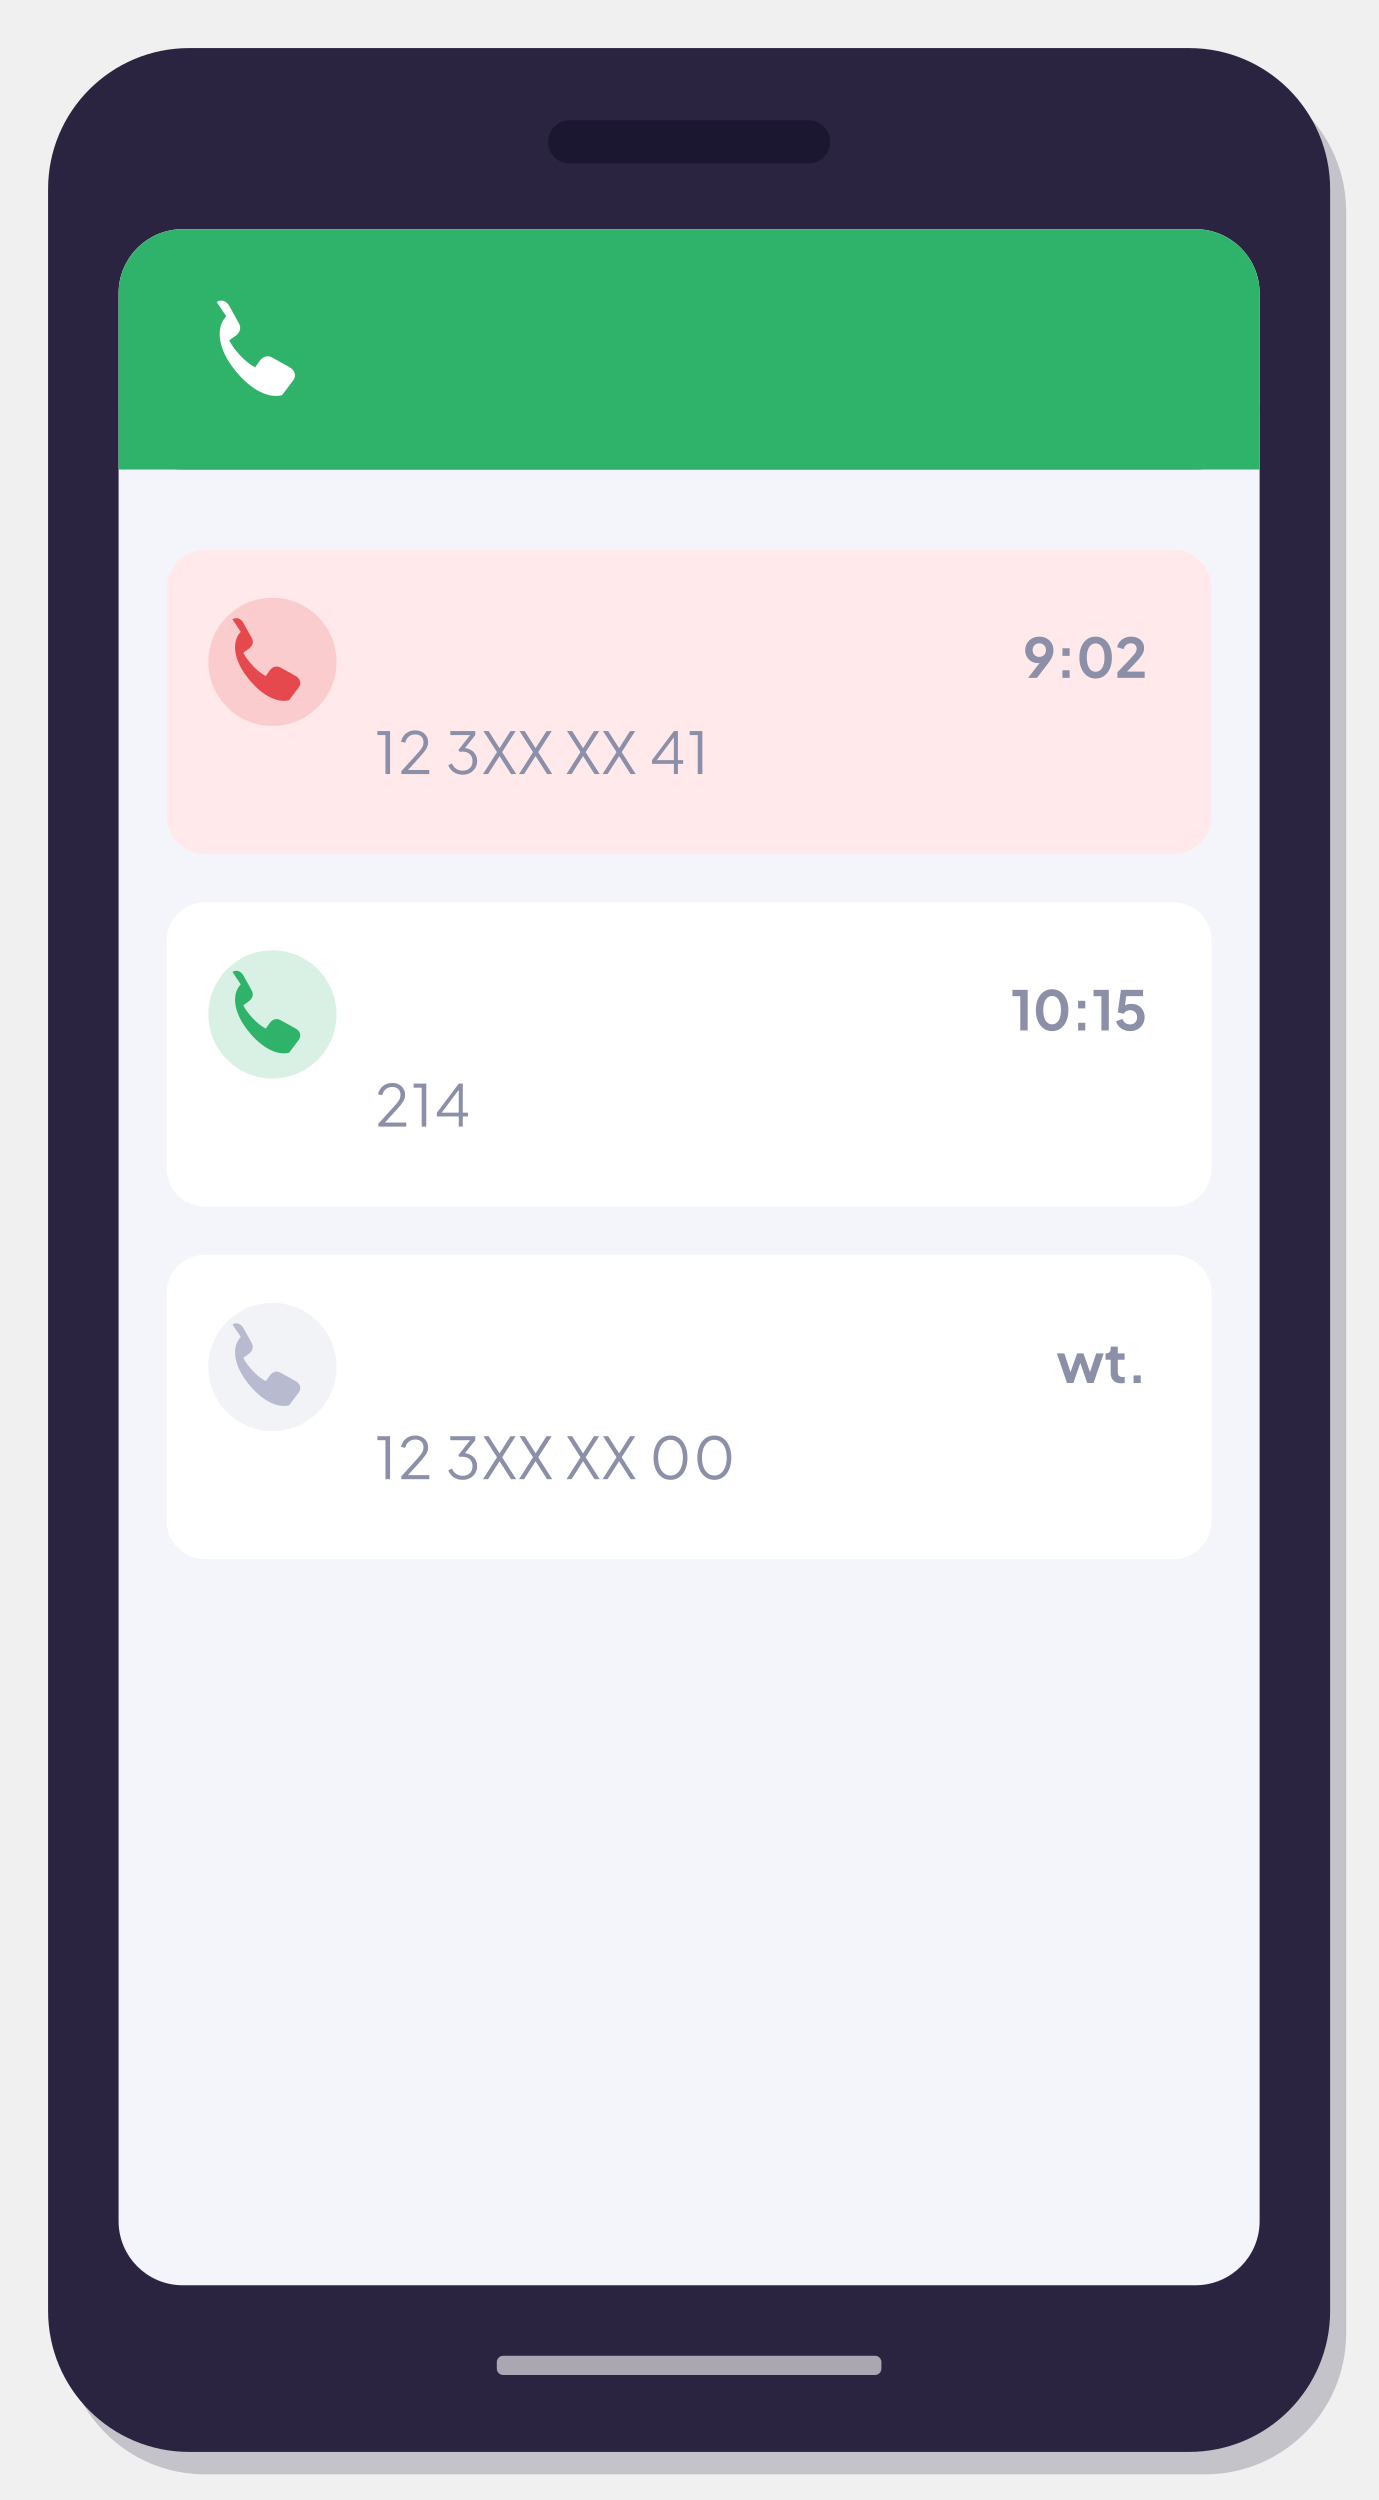
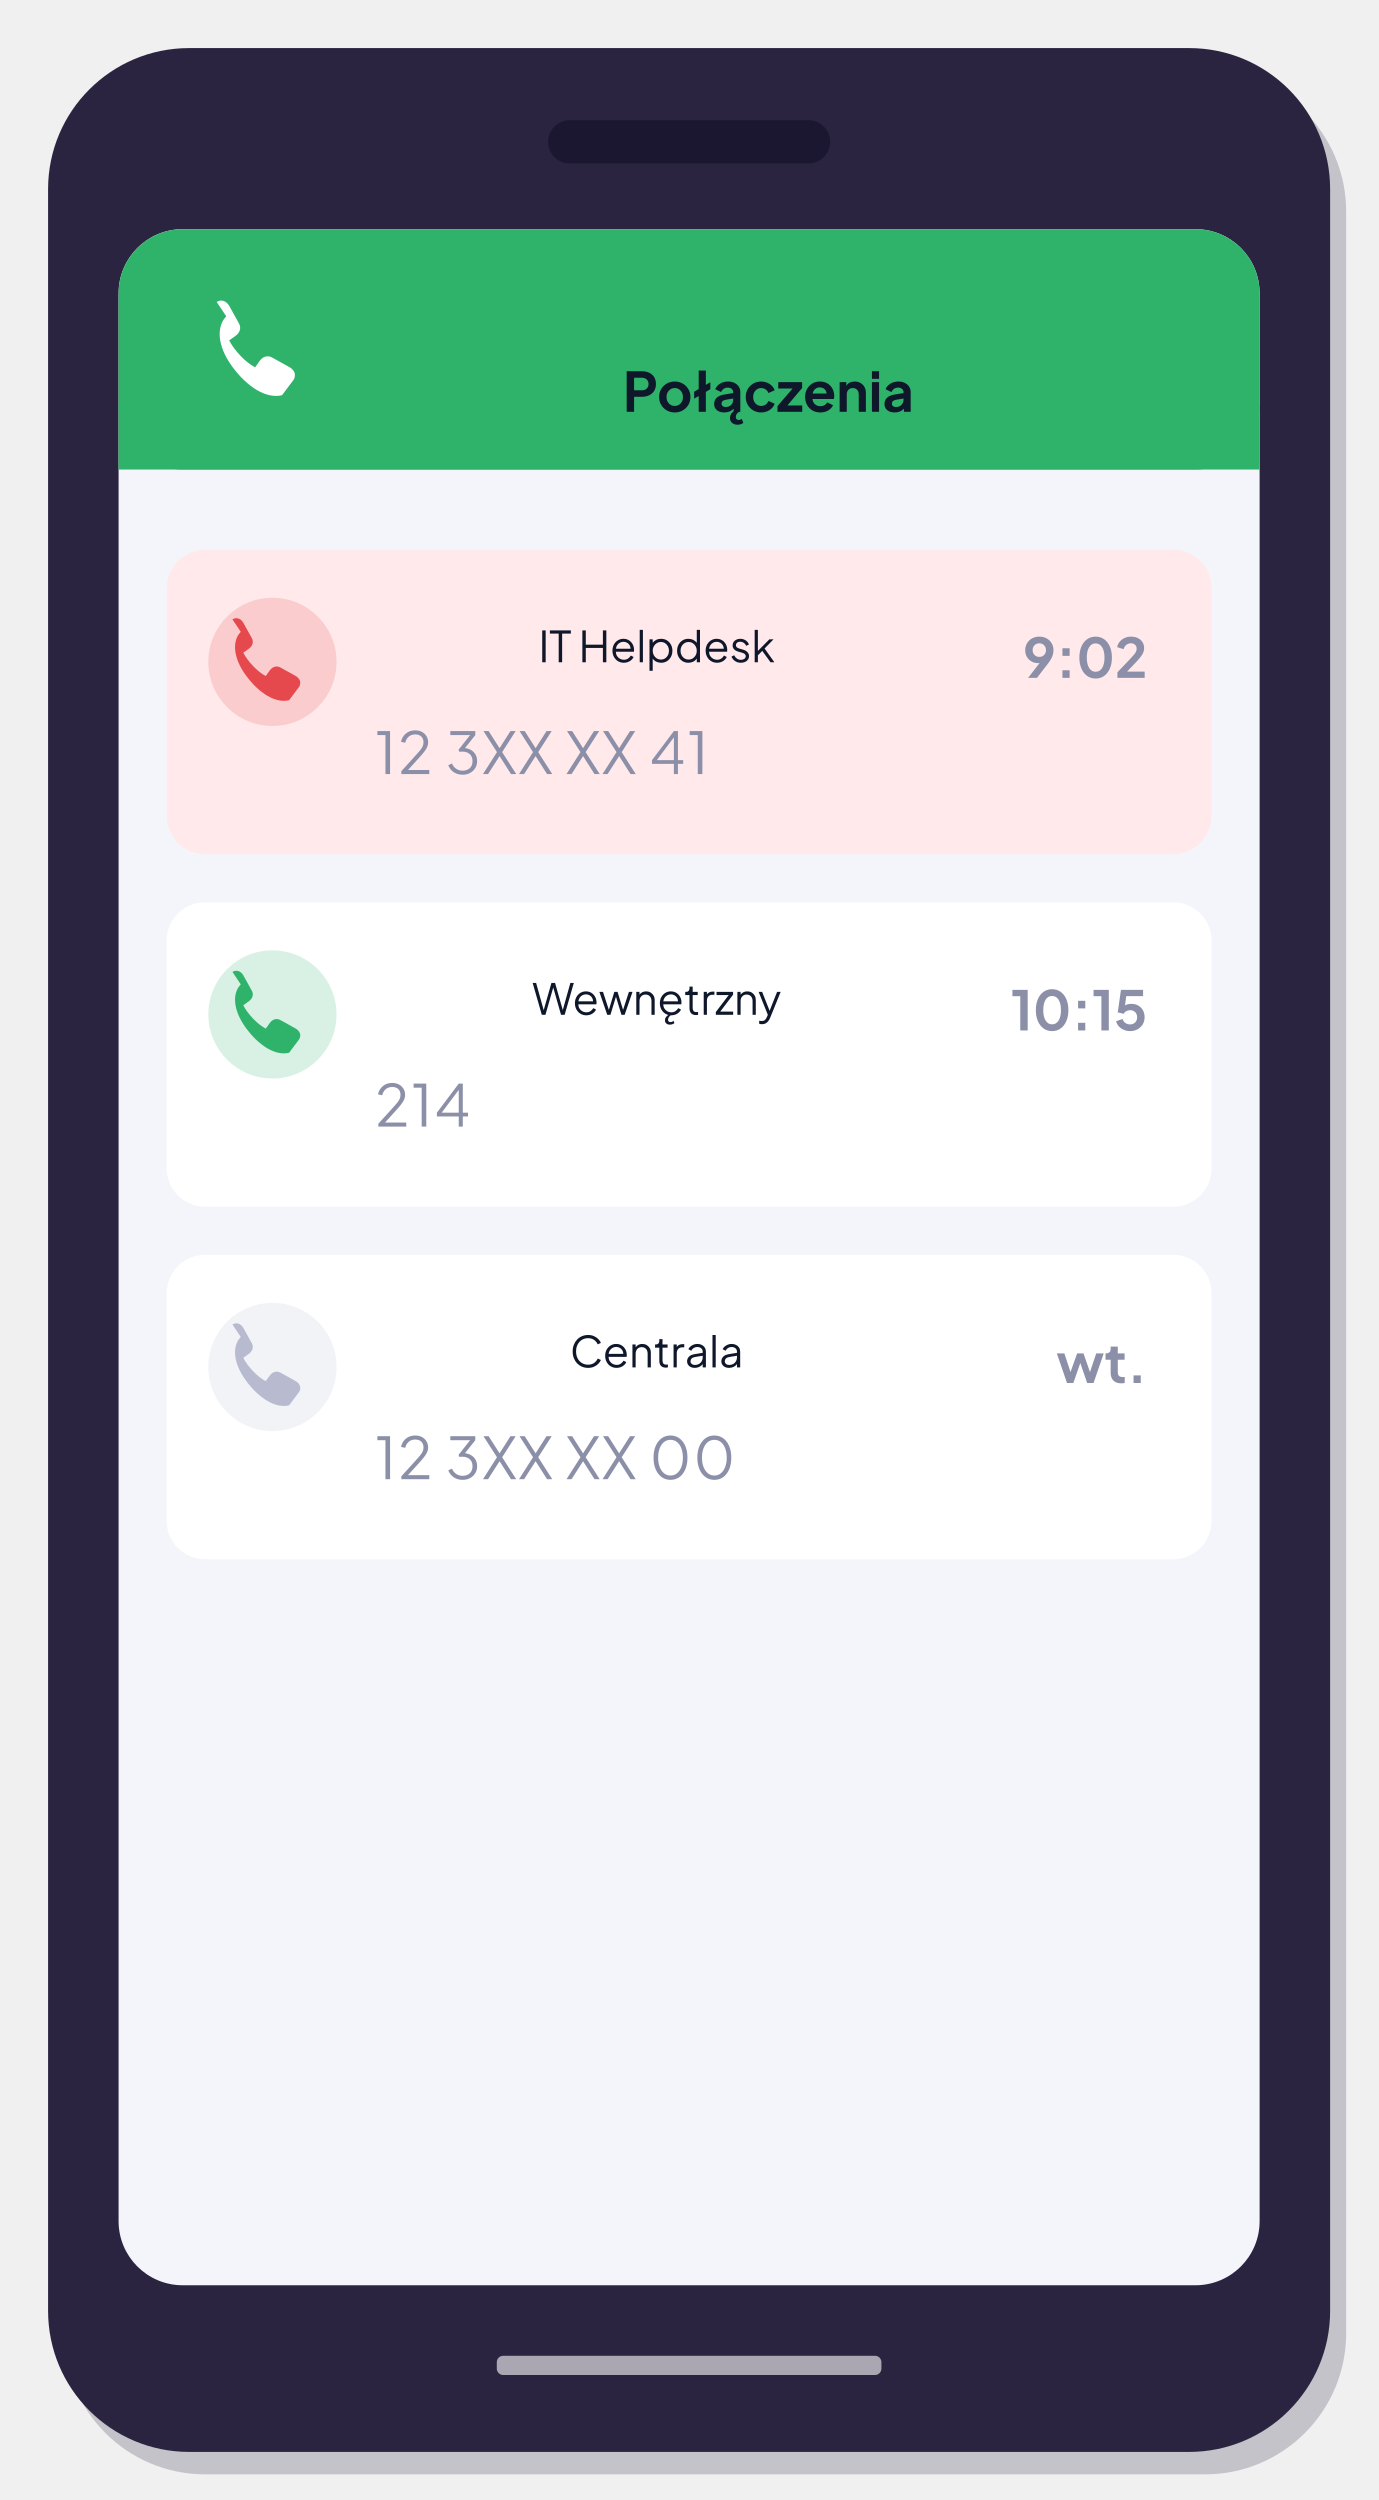
<svg xmlns="http://www.w3.org/2000/svg" id="static" viewBox="0 0 860 1560" width="860" height="1560">
  <style>
.a-blink{animation:a-blink 1.2s ease-in-out infinite}
.a-blink-slow{animation:a-blink 3s ease-in-out infinite}
.a-glow{animation:a-glow 5s ease-in-out infinite}
.a-pulse{animation:a-pulse 2.2s ease-in-out infinite}
.a-steam{animation:a-steam 2.8s ease-in-out infinite;transform-box:fill-box;transform-origin:center bottom}
.a-sway{animation:a-sway 6s ease-in-out infinite;transform-box:fill-box;transform-origin:center bottom}
.a-flutter{animation:a-flutter 4.5s ease-in-out infinite;transform-box:fill-box;transform-origin:center top}
.a-bounce{animation:a-bounce 2.6s ease-in-out infinite;transform-box:fill-box;transform-origin:center}
.a-ring{animation:a-ring 1.2s ease-in-out infinite;transform-box:fill-box;transform-origin:center}
.a-wave{animation:a-wave 1.2s ease-out infinite}
.a-grow{animation:a-grow .9s ease-in-out infinite;transform-box:fill-box;transform-origin:center}
.a-shimmer{animation:a-shimmer 3.5s ease-in-out infinite}
.d1{animation-delay:.35s}.d2{animation-delay:.7s}
@keyframes a-blink{0%,100%{opacity:1}50%{opacity:.2}}
@keyframes a-glow{0%,100%{opacity:1}50%{opacity:.65}}
@keyframes a-pulse{0%,100%{opacity:1}50%{opacity:.45}}
@keyframes a-steam{0%{opacity:0;transform:translateY(6px)}40%{opacity:.9}100%{opacity:0;transform:translateY(-10px)}}
@keyframes a-sway{0%,100%{transform:rotate(0)}50%{transform:rotate(1.6deg)}}
@keyframes a-flutter{0%,100%{transform:rotate(0)}50%{transform:rotate(-1.4deg)}}
@keyframes a-bounce{0%,70%,100%{transform:scale(1)}80%{transform:scale(1.18)}90%{transform:scale(.95)}}
@keyframes a-ring{0%,100%{transform:rotate(0)}10%{transform:rotate(-2.5deg)}20%{transform:rotate(2.5deg)}30%{transform:rotate(-2.5deg)}40%{transform:rotate(0)}}
@keyframes a-wave{0%{opacity:0}30%{opacity:1}100%{opacity:0}}
@keyframes a-grow{0%,100%{transform:scale(1)}50%{transform:scale(1.12)}}
@keyframes a-shimmer{0%,100%{opacity:.55}50%{opacity:1}}
@media (prefers-reduced-motion: reduce){*{animation:none!important}}
#static:target *{animation:none!important}
</style>
  <g id="item-ekran" transform="translate(30 30) scale(1)">
    <rect x="10" y="14" width="800" height="1500" rx="88" fill="#2B2440" opacity="0.22" />
    <rect width="800" height="1500" rx="88" fill="#2B2440" />
    <rect x="44" y="113" width="712" height="1283" rx="40" fill="#F4F5FB" />
    <rect x="312" y="45" width="176" height="27" rx="13.5" fill="#1B1730" />
    <rect x="280" y="1440" width="240" height="12" rx="4" fill="#FFFFFF" opacity="0.6" />
    <rect x="44" y="113" width="712" height="150" rx="40" fill="#2FB36B" />
    <rect x="44" y="223" width="712" height="40" fill="#2FB36B" />
    <g transform="translate(134 189)">
      <g transform="rotate(0) scale(0.6)">
        <path d="M-44 -30 c-10 10 -10 30 6 52 c16 22 36 34 52 30 l12 -16 c3 -5 1 -10 -4 -13 l-18 -10 c-5 -3 -10 -1 -13 3 l-5 7 c-10 -5 -22 -18 -27 -28 l7 -5 c4 -3 6 -8 3 -13 l-10 -18 c-3 -5 -8 -7 -13 -4 z" fill="#FFFFFF" transform="translate(6 -6)" />
      </g>
    </g>
    <rect x="74" y="313" width="652" height="190" rx="24" fill="#FFE9EA" />
    <g transform="translate(140 383)">
      <circle r="40" fill="#E5484D" opacity="0.18" />
      <g transform="rotate(0) scale(0.52)">
        <path d="M-44 -30 c-10 10 -10 30 6 52 c16 22 36 34 52 30 l12 -16 c3 -5 1 -10 -4 -13 l-18 -10 c-5 -3 -10 -1 -13 3 l-5 7 c-10 -5 -22 -18 -27 -28 l7 -5 c4 -3 6 -8 3 -13 l-10 -18 c-3 -5 -8 -7 -13 -4 z" fill="#E5484D" transform="translate(6 -6)" />
      </g>
    </g>
    <path d="M213.40 453L210.52 453L210.52 428.70L205.48 428.70L205.48 426.18L213.40 426.18L213.40 453ZM237.87 453L220.44 453L220.44 451.20L227.93 442.96Q230.13 440.54 231.51 438.96Q232.90 437.38 233.58 436.08Q234.27 434.78 234.27 433.27L234.27 433.27Q234.27 430.86 232.86 429.56Q231.46 428.27 229.12 428.27L229.12 428.27Q226.71 428.27 225.07 429.64Q223.43 431.00 222.86 433.45L222.86 433.45L220.23 432.88Q220.95 429.60 223.32 427.67Q225.70 425.75 229.08 425.75L229.08 425.75Q231.50 425.75 233.30 426.72Q235.10 427.69 236.12 429.38Q237.15 431.08 237.15 433.27L237.15 433.27Q237.15 434.78 236.52 436.19Q235.89 437.59 234.63 439.21Q233.37 440.83 231.39 442.99L231.39 442.99L224.58 450.48L237.87 450.48L237.87 453ZM258.66 453.43L258.66 453.43Q255.53 453.43 253.15 451.85Q250.78 450.26 249.73 447.49L249.73 447.49L252.04 446.41Q252.86 448.50 254.63 449.71Q256.39 450.91 258.66 450.91L258.66 450.91Q261.36 450.91 263.11 449.35Q264.85 447.78 264.85 444.94L264.85 444.94Q264.85 442.06 263.07 440.53Q261.29 439.00 258.62 439.00L258.62 439.00Q258.16 439.00 257.60 439.03Q257.04 439.07 256.68 439.14L256.68 439.14L256.10 437.88L263.34 428.70L250.99 428.70L250.99 426.18L266.58 426.18L266.58 428.70L260.14 436.80Q262.37 437.05 264.08 438.11Q265.79 439.18 266.76 440.92Q267.73 442.67 267.73 444.94L267.73 444.94Q267.73 447.31 266.58 449.24Q265.43 451.16 263.38 452.30Q261.32 453.43 258.66 453.43ZM274.56 453L271.40 453L280.11 439.32L271.68 426.18L274.92 426.18L281.73 436.87L288.53 426.18L291.77 426.18L283.35 439.32L292.10 453L288.86 453L281.73 441.80L274.56 453ZM297.06 453L293.89 453L302.60 439.32L294.18 426.18L297.42 426.18L304.22 436.87L311.02 426.18L314.26 426.18L305.84 439.32L314.59 453L311.35 453L304.22 441.80L297.06 453ZM326.67 453L323.50 453L332.21 439.32L323.79 426.18L327.03 426.18L333.83 436.87L340.64 426.18L343.88 426.18L335.45 439.32L344.20 453L340.96 453L333.83 441.80L326.67 453ZM349.16 453L345.99 453L354.70 439.32L346.28 426.18L349.52 426.18L356.32 436.87L363.13 426.18L366.37 426.18L357.94 439.32L366.69 453L363.45 453L356.32 441.80L349.16 453ZM393.03 453L390.51 453L390.51 446.66L376.86 446.66L376.86 444.32L390.51 426.18L393.03 426.18L393.03 444.32L396.30 444.32L396.30 446.66L393.03 446.66L393.03 453ZM379.85 444.32L390.51 444.32L390.51 430.10L379.85 444.32ZM408.28 453L405.40 453L405.40 428.70L400.36 428.70L400.36 426.18L408.28 426.18L408.28 453Z" fill="#8C8FA8" />
    <path d="M617.05 393L611.51 393L618.75 383.68Q618.27 383.79 617.73 383.79L617.73 383.79Q615.42 383.79 613.61 382.73Q611.81 381.68 610.77 379.86Q609.74 378.04 609.74 375.73L609.74 375.73Q609.74 373.28 610.88 371.38Q612.02 369.47 614.00 368.37Q615.99 367.26 618.54 367.26L618.54 367.26Q621.09 367.26 623.08 368.35Q625.07 369.44 626.21 371.34Q627.35 373.25 627.35 375.66L627.35 375.66Q627.35 376.88 627.08 378.11Q626.81 379.33 626.11 380.73Q625.41 382.12 624.12 383.82L624.12 383.82L617.05 393ZM618.54 379.91L618.54 379.91Q620.31 379.91 621.50 378.74Q622.69 377.56 622.69 375.69L622.69 375.69Q622.69 373.79 621.48 372.60Q620.28 371.41 618.54 371.41L618.54 371.41Q616.78 371.41 615.57 372.60Q614.36 373.79 614.36 375.69L614.36 375.69Q614.36 377.56 615.57 378.74Q616.78 379.91 618.54 379.91ZM637.45 379.26L632.96 379.26L632.96 374.50L637.45 374.50L637.45 379.26ZM637.45 393L632.96 393L632.96 388.24L637.45 388.24L637.45 393ZM653.67 393.41L653.67 393.41Q650.67 393.41 648.38 391.78Q646.08 390.14 644.81 387.19Q643.53 384.23 643.53 380.32L643.53 380.32Q643.53 376.41 644.79 373.47Q646.05 370.53 648.35 368.89Q650.64 367.26 653.63 367.26L653.63 367.26Q656.69 367.26 658.99 368.89Q661.28 370.53 662.56 373.47Q663.83 376.41 663.83 380.32L663.83 380.32Q663.83 384.23 662.56 387.17Q661.28 390.11 659.00 391.76Q656.73 393.41 653.67 393.41ZM653.67 389.19L653.67 389.19Q656.28 389.19 657.75 386.81Q659.21 384.43 659.21 380.32L659.21 380.32Q659.21 376.20 657.73 373.84Q656.25 371.48 653.63 371.48L653.63 371.48Q651.08 371.48 649.62 373.84Q648.16 376.20 648.16 380.32L648.16 380.32Q648.16 384.43 649.62 386.81Q651.08 389.19 653.67 389.19ZM684.27 393L667.27 393L667.27 389.50L674.13 382.32Q676.14 380.22 677.26 378.92Q678.38 377.63 678.83 376.71Q679.27 375.80 679.27 374.84L679.27 374.84Q679.27 373.25 678.26 372.33Q677.26 371.41 675.70 371.41L675.70 371.41Q674.07 371.41 672.86 372.35Q671.65 373.28 671.14 375.08L671.14 375.08L667.10 373.82Q667.50 371.82 668.76 370.36Q670.02 368.89 671.82 368.08Q673.62 367.26 675.70 367.26L675.70 367.26Q678.15 367.26 680.00 368.16Q681.85 369.06 682.89 370.66Q683.93 372.26 683.93 374.37L683.93 374.37Q683.93 376.44 682.79 378.38Q681.65 380.32 679.23 382.83L679.23 382.83L673.28 389.09L684.27 389.09L684.27 393Z" fill="#8C8FA8" />
    <rect x="74" y="533" width="652" height="190" rx="24" fill="#FFFFFF" />
    <g transform="translate(140 603)">
      <circle r="40" fill="#2FB36B" opacity="0.18" />
      <g transform="rotate(0) scale(0.52)">
        <path d="M-44 -30 c-10 10 -10 30 6 52 c16 22 36 34 52 30 l12 -16 c3 -5 1 -10 -4 -13 l-18 -10 c-5 -3 -10 -1 -13 3 l-5 7 c-10 -5 -22 -18 -27 -28 l7 -5 c4 -3 6 -8 3 -13 l-10 -18 c-3 -5 -8 -7 -13 -4 z" fill="#2FB36B" transform="translate(6 -6)" />
      </g>
    </g>
    <path d="M223.51 673L206.09 673L206.09 671.20L213.58 662.96Q215.77 660.54 217.16 658.96Q218.54 657.38 219.23 656.08Q219.91 654.78 219.91 653.27L219.91 653.27Q219.91 650.86 218.51 649.56Q217.10 648.27 214.76 648.27L214.76 648.27Q212.35 648.27 210.71 649.64Q209.08 651.00 208.50 653.45L208.50 653.45L205.87 652.88Q206.59 649.60 208.97 647.67Q211.34 645.75 214.73 645.75L214.73 645.75Q217.14 645.75 218.94 646.72Q220.74 647.69 221.77 649.38Q222.79 651.08 222.79 653.27L222.79 653.27Q222.79 654.78 222.16 656.19Q221.53 657.59 220.27 659.21Q219.01 660.83 217.03 662.99L217.03 662.99L210.23 670.48L223.51 670.48L223.51 673ZM236.00 673L233.12 673L233.12 648.70L228.08 648.70L228.08 646.18L236.00 646.18L236.00 673ZM258.78 673L256.26 673L256.26 666.66L242.61 666.66L242.61 664.32L256.26 646.18L258.78 646.18L258.78 664.32L262.05 664.32L262.05 666.66L258.78 666.66L258.78 673ZM245.60 664.32L256.26 664.32L256.26 650.10L245.60 664.32Z" fill="#8C8FA8" />
    <path d="M611.27 613L606.64 613L606.64 591.61L601.75 591.61L601.75 587.67L611.27 587.67L611.27 613ZM626.50 613.41L626.50 613.41Q623.51 613.41 621.21 611.78Q618.92 610.14 617.64 607.19Q616.37 604.23 616.37 600.32L616.37 600.32Q616.37 596.41 617.63 593.47Q618.88 590.53 621.18 588.89Q623.47 587.26 626.47 587.26L626.47 587.26Q629.53 587.26 631.82 588.89Q634.12 590.53 635.39 593.47Q636.67 596.41 636.67 600.32L636.67 600.32Q636.67 604.23 635.39 607.17Q634.12 610.11 631.84 611.76Q629.56 613.41 626.50 613.41ZM626.50 609.19L626.50 609.19Q629.12 609.19 630.58 606.81Q632.04 604.43 632.04 600.32L632.04 600.32Q632.04 596.20 630.56 593.84Q629.08 591.48 626.47 591.48L626.47 591.48Q623.92 591.48 622.45 593.84Q620.99 596.20 620.99 600.32L620.99 600.32Q620.99 604.43 622.45 606.81Q623.92 609.19 626.50 609.19ZM647.21 599.26L642.72 599.26L642.72 594.50L647.21 594.50L647.21 599.26ZM647.21 613L642.72 613L642.72 608.24L647.21 608.24L647.21 613ZM661.89 613L657.27 613L657.27 591.61L652.37 591.61L652.37 587.67L661.89 587.67L661.89 613ZM675.19 613.41L675.19 613.41Q673.18 613.41 671.36 612.66Q669.54 611.91 668.23 610.53Q666.93 609.16 666.45 607.25L666.45 607.25L670.46 605.83Q671.04 607.56 672.31 608.39Q673.59 609.23 675.19 609.23L675.19 609.23Q677.13 609.23 678.35 607.99Q679.57 606.74 679.57 604.77L679.57 604.77Q679.57 602.80 678.35 601.58Q677.13 600.35 675.19 600.35L675.19 600.35Q673.86 600.35 672.79 600.95Q671.72 601.54 671.24 602.60L671.24 602.60L667.47 601.75L669.48 587.67L683.28 587.67L683.28 591.58L672.77 591.58L671.99 597.39Q673.52 596.41 675.97 596.41L675.97 596.41Q678.49 596.41 680.34 597.50Q682.19 598.58 683.21 600.47Q684.23 602.36 684.23 604.77L684.23 604.77Q684.23 607.25 683.04 609.21Q681.85 611.16 679.81 612.29Q677.77 613.41 675.19 613.41Z" fill="#8C8FA8" />
    <rect x="74" y="753" width="652" height="190" rx="24" fill="#FFFFFF" />
    <g transform="translate(140 823)">
      <circle r="40" fill="#B8BAD0" opacity="0.18" />
      <g transform="rotate(0) scale(0.52)">
        <path d="M-44 -30 c-10 10 -10 30 6 52 c16 22 36 34 52 30 l12 -16 c3 -5 1 -10 -4 -13 l-18 -10 c-5 -3 -10 -1 -13 3 l-5 7 c-10 -5 -22 -18 -27 -28 l7 -5 c4 -3 6 -8 3 -13 l-10 -18 c-3 -5 -8 -7 -13 -4 z" fill="#B8BAD0" transform="translate(6 -6)" />
      </g>
    </g>
    <path d="M213.40 893L210.52 893L210.52 868.70L205.48 868.70L205.48 866.18L213.40 866.18L213.40 893ZM237.87 893L220.44 893L220.44 891.20L227.93 882.96Q230.13 880.54 231.51 878.96Q232.90 877.38 233.58 876.08Q234.27 874.78 234.27 873.27L234.27 873.27Q234.27 870.86 232.86 869.56Q231.46 868.27 229.12 868.27L229.12 868.27Q226.71 868.27 225.07 869.64Q223.43 871.00 222.86 873.45L222.86 873.45L220.23 872.88Q220.95 869.60 223.32 867.67Q225.70 865.75 229.08 865.75L229.08 865.75Q231.50 865.75 233.30 866.72Q235.10 867.69 236.12 869.38Q237.15 871.08 237.15 873.27L237.15 873.27Q237.15 874.78 236.52 876.19Q235.89 877.59 234.63 879.21Q233.37 880.83 231.39 882.99L231.39 882.99L224.58 890.48L237.87 890.48L237.87 893ZM258.66 893.43L258.66 893.43Q255.53 893.43 253.15 891.85Q250.78 890.26 249.73 887.49L249.73 887.49L252.04 886.41Q252.86 888.50 254.63 889.71Q256.39 890.91 258.66 890.91L258.66 890.91Q261.36 890.91 263.11 889.35Q264.85 887.78 264.85 884.94L264.85 884.94Q264.85 882.06 263.07 880.53Q261.29 879.00 258.62 879.00L258.62 879.00Q258.16 879.00 257.60 879.03Q257.04 879.07 256.68 879.14L256.68 879.14L256.10 877.88L263.34 868.70L250.99 868.70L250.99 866.18L266.58 866.18L266.58 868.70L260.14 876.80Q262.37 877.05 264.08 878.11Q265.79 879.18 266.76 880.92Q267.73 882.67 267.73 884.94L267.73 884.94Q267.73 887.31 266.58 889.24Q265.43 891.16 263.38 892.30Q261.32 893.43 258.66 893.43ZM274.56 893L271.40 893L280.11 879.32L271.68 866.18L274.92 866.18L281.73 876.87L288.53 866.18L291.77 866.18L283.35 879.32L292.10 893L288.86 893L281.73 881.80L274.56 893ZM297.06 893L293.89 893L302.60 879.32L294.18 866.18L297.42 866.18L304.22 876.87L311.02 866.18L314.26 866.18L305.84 879.32L314.59 893L311.35 893L304.22 881.80L297.06 893ZM326.67 893L323.50 893L332.21 879.32L323.79 866.18L327.03 866.18L333.83 876.87L340.64 866.18L343.88 866.18L335.45 879.32L344.20 893L340.96 893L333.83 881.80L326.67 893ZM349.16 893L345.99 893L354.70 879.32L346.28 866.18L349.52 866.18L356.32 876.87L363.13 866.18L366.37 866.18L357.94 879.32L366.69 893L363.45 893L356.32 881.80L349.16 893ZM388.42 893.43L388.42 893.43Q385.25 893.43 382.86 891.69Q380.46 889.94 379.13 886.83Q377.80 883.71 377.80 879.57L377.80 879.57Q377.80 875.43 379.13 872.32Q380.46 869.20 382.84 867.48Q385.22 865.75 388.38 865.75L388.38 865.75Q391.55 865.75 393.93 867.48Q396.30 869.20 397.64 872.32Q398.97 875.43 398.97 879.57L398.97 879.57Q398.97 883.71 397.65 886.84Q396.34 889.98 393.96 891.70Q391.59 893.43 388.42 893.43ZM388.42 890.73L388.42 890.73Q390.72 890.73 392.45 889.33Q394.18 887.92 395.15 885.42Q396.12 882.92 396.12 879.57L396.12 879.57Q396.12 876.22 395.15 873.72Q394.18 871.22 392.45 869.83Q390.72 868.45 388.38 868.45L388.38 868.45Q386.08 868.45 384.35 869.83Q382.62 871.22 381.65 873.72Q380.68 876.22 380.68 879.57L380.68 879.57Q380.68 882.88 381.65 885.40Q382.62 887.92 384.37 889.33Q386.12 890.73 388.42 890.73ZM415.77 893.43L415.77 893.43Q412.60 893.43 410.21 891.69Q407.82 889.94 406.48 886.83Q405.15 883.71 405.15 879.57L405.15 879.57Q405.15 875.43 406.48 872.32Q407.82 869.20 410.19 867.48Q412.57 865.75 415.74 865.75L415.74 865.75Q418.90 865.75 421.28 867.48Q423.66 869.20 424.99 872.32Q426.32 875.43 426.32 879.57L426.32 879.57Q426.32 883.71 425.01 886.84Q423.69 889.98 421.32 891.70Q418.94 893.43 415.77 893.43ZM415.77 890.73L415.77 890.73Q418.08 890.73 419.80 889.33Q421.53 887.92 422.50 885.42Q423.48 882.92 423.48 879.57L423.48 879.57Q423.48 876.22 422.50 873.72Q421.53 871.22 419.80 869.83Q418.08 868.45 415.74 868.45L415.74 868.45Q413.43 868.45 411.70 869.83Q409.98 871.22 409.00 873.72Q408.03 876.22 408.03 879.57L408.03 879.57Q408.03 882.88 409.00 885.40Q409.98 887.92 411.72 889.33Q413.47 890.73 415.77 890.73Z" fill="#8C8FA8" />
    <path d="M639.76 833L635.82 833L629.46 814.50L634.15 814.50L637.99 826.17L642.14 814.50L646.08 814.50L650.16 826.17L654.04 814.50L658.73 814.50L652.37 833L648.40 833L644.11 820.52L639.76 833ZM669.61 833.20L669.61 833.20Q666.48 833.20 664.77 831.49Q663.05 829.77 663.05 826.64L663.05 826.64L663.05 818.48L659.85 818.48L659.85 814.50L660.19 814.50Q661.55 814.50 662.30 813.79Q663.05 813.08 663.05 811.72L663.05 811.72L663.05 810.29L667.50 810.29L667.50 814.50L671.75 814.50L671.75 818.48L667.50 818.48L667.50 826.40Q667.50 827.80 668.25 828.55Q669 829.29 670.63 829.29L670.63 829.29Q671.14 829.29 671.82 829.19L671.82 829.19L671.82 833Q671.35 833.07 670.73 833.14Q670.12 833.20 669.61 833.20ZM681.82 833L677.33 833L677.33 828.24L681.82 828.24L681.82 833Z" fill="#8C8FA8" />
  </g>
+   <g id="item-tekst-tytul" transform="translate(223.6 213.7) scale(1)">
+     <path d="M172.07 43.27L167.45 43.27L167.45 17.94L176.90 17.94Q179.49 17.94 181.47 18.88Q183.46 19.81 184.59 21.60Q185.71 23.38 185.71 25.93L185.71 25.93Q185.71 28.48 184.57 30.27Q183.43 32.05 181.44 32.98Q179.45 33.92 176.90 33.92L176.90 33.92L172.07 33.92L172.07 43.27ZM172.07 22.02L172.07 29.84L176.97 29.84Q178.81 29.84 179.94 28.77Q181.08 27.70 181.08 25.93L181.08 25.93Q181.08 24.16 179.94 23.09Q178.81 22.02 176.97 22.02L176.97 22.02L172.07 22.02ZM197.47 43.68L197.47 43.68Q194.75 43.68 192.52 42.42Q190.30 41.16 188.99 38.99Q187.68 36.81 187.68 34.02L187.68 34.02Q187.68 31.23 188.99 29.06Q190.30 26.88 192.51 25.62Q194.72 24.37 197.47 24.37L197.47 24.37Q200.16 24.37 202.37 25.62Q204.58 26.88 205.90 29.06Q207.23 31.23 207.23 34.02L207.23 34.02Q207.23 36.81 205.90 39.00Q204.58 41.20 202.37 42.44Q200.16 43.68 197.47 43.68ZM197.47 39.60L197.47 39.60Q198.93 39.60 200.09 38.88Q201.25 38.17 201.91 36.91Q202.57 35.65 202.57 34.02L202.57 34.02Q202.57 32.42 201.91 31.17Q201.25 29.91 200.09 29.18Q198.93 28.45 197.47 28.45L197.47 28.45Q195.94 28.45 194.79 29.18Q193.63 29.91 192.97 31.17Q192.30 32.42 192.30 34.02L192.30 34.02Q192.30 35.65 192.97 36.91Q193.63 38.17 194.79 38.88Q195.94 39.60 197.47 39.60ZM216.85 43.27L212.40 43.27L212.40 33.41L209.54 35.08L209.54 30.72L212.40 29.06L212.40 17.53L216.85 17.53L216.85 26.44L219.64 24.81L219.64 29.16L216.85 30.83L216.85 43.27ZM228.38 43.68L228.38 43.68Q225.49 43.68 223.75 42.25Q222.02 40.82 222.02 38.37L222.02 38.37Q222.02 36.06 223.58 34.53Q225.15 33.00 228.41 32.46L228.41 32.46L233.92 31.57L233.92 30.96Q233.92 29.77 232.98 28.97Q232.05 28.17 230.52 28.17L230.52 28.17Q229.06 28.17 227.97 28.94Q226.88 29.70 226.37 30.96L226.37 30.96L222.73 29.19Q223.55 27.02 225.73 25.69Q227.90 24.37 230.69 24.37L230.69 24.37Q232.97 24.37 234.69 25.22Q236.40 26.07 237.39 27.55Q238.37 29.02 238.37 30.96L238.37 30.96L238.37 43.27L234.16 43.27L234.16 41.33Q231.98 43.68 228.38 43.68ZM226.64 38.20L226.64 38.20Q226.64 39.16 227.36 39.72Q228.07 40.28 229.19 40.28L229.19 40.28Q231.30 40.28 232.61 38.97Q233.92 37.66 233.92 35.72L233.92 35.72L233.92 34.97L229.26 35.76Q226.64 36.23 226.64 38.20ZM236.64 51.33L236.64 51.33Q234.50 51.33 233.21 50.17Q231.91 49.02 231.91 47.28L231.91 47.28Q231.91 45.34 233.17 43.87Q234.43 42.39 237.05 41.94L237.05 41.94L238.03 41.94L238.03 43.27Q236.98 43.47 236.27 44.41Q235.55 45.34 235.55 46.64L235.55 46.64Q235.55 47.49 236.11 47.93Q236.67 48.37 237.35 48.37L237.35 48.37Q237.93 48.37 238.37 48.20Q238.82 48.03 239.29 47.66L239.29 47.66L240.24 50.21Q239.53 50.72 238.65 51.02Q237.76 51.33 236.64 51.33ZM251.40 43.68L251.40 43.68Q248.61 43.68 246.43 42.40Q244.26 41.13 243.00 38.94Q241.74 36.74 241.74 33.99L241.74 33.99Q241.74 31.23 243.00 29.08Q244.26 26.92 246.43 25.64Q248.61 24.37 251.40 24.37L251.40 24.37Q253.37 24.37 255.07 25.06Q256.77 25.76 257.99 26.98Q259.22 28.21 259.79 29.84L259.79 29.84L255.88 31.54Q255.37 30.15 254.17 29.30Q252.96 28.45 251.40 28.45L251.40 28.45Q249.93 28.45 248.79 29.18Q247.66 29.91 247.01 31.15Q246.36 32.39 246.36 34.02L246.36 34.02Q246.36 35.65 247.01 36.91Q247.66 38.17 248.79 38.88Q249.93 39.60 251.40 39.60L251.40 39.60Q252.99 39.60 254.17 38.77Q255.34 37.93 255.88 36.47L255.88 36.47L259.79 38.24Q259.25 39.84 258.03 41.06Q256.80 42.28 255.10 42.98Q253.40 43.68 251.40 43.68ZM277.00 43.27L261.56 43.27L261.56 39.67L270.98 28.75L262.04 28.75L262.04 24.77L276.93 24.77L276.93 28.41L267.72 39.33L277.00 39.33L277.00 43.27ZM288.29 43.68L288.29 43.68Q285.43 43.68 283.29 42.39Q281.15 41.09 279.96 38.90Q278.77 36.71 278.77 33.99L278.77 33.99Q278.77 31.23 279.97 29.06Q281.18 26.88 283.25 25.62Q285.33 24.37 287.95 24.37L287.95 24.37Q290.80 24.37 292.81 25.61Q294.81 26.85 295.88 28.89Q296.96 30.93 296.96 33.41L296.96 33.41Q296.96 33.92 296.90 34.41Q296.85 34.91 296.72 35.28L296.72 35.28L283.39 35.28Q283.59 37.35 284.95 38.56Q286.31 39.77 288.32 39.77L288.32 39.77Q289.85 39.77 290.92 39.12Q291.99 38.48 292.60 37.39L292.60 37.39L296.21 39.16Q295.36 41.13 293.23 42.40Q291.11 43.68 288.29 43.68ZM287.95 28.04L287.95 28.04Q286.28 28.04 285.07 29.04Q283.87 30.04 283.49 31.88L283.49 31.88L292.20 31.88Q292.06 30.18 290.89 29.11Q289.71 28.04 287.95 28.04ZM304.78 43.27L300.32 43.27L300.32 24.77L304.50 24.77L304.50 27.05Q305.25 25.73 306.61 25.05Q307.97 24.37 309.74 24.37L309.74 24.37Q311.78 24.37 313.34 25.27Q314.91 26.17 315.81 27.73Q316.71 29.30 316.71 31.37L316.71 31.37L316.71 43.27L312.26 43.27L312.26 32.42Q312.26 30.59 311.22 29.52Q310.18 28.45 308.52 28.45L308.52 28.45Q306.85 28.45 305.81 29.53Q304.78 30.62 304.78 32.42L304.78 32.42L304.78 43.27ZM324.94 22.70L320.48 22.70L320.48 17.94L324.94 17.94L324.94 22.70ZM324.94 43.27L320.48 43.27L320.48 24.77L324.94 24.77L324.94 43.27ZM334.66 43.68L334.66 43.68Q331.77 43.68 330.04 42.25Q328.30 40.82 328.30 38.37L328.30 38.37Q328.30 36.06 329.87 34.53Q331.43 33.00 334.70 32.46L334.70 32.46L340.20 31.57L340.20 30.96Q340.20 29.77 339.27 28.97Q338.33 28.17 336.80 28.17L336.80 28.17Q335.34 28.17 334.25 28.94Q333.17 29.70 332.66 30.96L332.66 30.96L329.02 29.19Q329.83 27.02 332.01 25.69Q334.19 24.37 336.97 24.37L336.97 24.37Q339.25 24.37 340.97 25.22Q342.69 26.07 343.67 27.55Q344.66 29.02 344.66 30.96L344.66 30.96L344.66 43.27L340.44 43.27L340.44 41.33Q338.27 43.68 334.66 43.68ZM332.93 38.20L332.93 38.20Q332.93 39.16 333.64 39.72Q334.36 40.28 335.48 40.28L335.48 40.28Q337.59 40.28 338.89 38.97Q340.20 37.66 340.20 35.72L340.20 35.72L340.20 34.97L335.55 35.76Q332.93 36.23 332.93 38.20Z" fill="#0F172A" />
+   </g>
+   <g id="item-tekst-nazwa-1" transform="translate(233.9 372.8) scale(1)">
+     <path d="M106.59 40.44L104.45 40.44L104.45 20.55L106.59 20.55L106.59 40.44ZM116.87 40.44L114.73 40.44L114.73 22.55L109.23 22.55L109.23 20.55L122.32 20.55L122.32 22.55L116.87 22.55L116.87 40.44ZM131.63 40.44L129.50 40.44L129.50 20.55L131.63 20.55L131.63 29.49L142.31 29.49L142.31 20.55L144.45 20.55L144.45 40.44L142.31 40.44L142.31 31.50L131.63 31.50L131.63 40.44ZM155.37 40.76L155.37 40.76Q153.37 40.76 151.75 39.79Q150.14 38.81 149.20 37.10Q148.27 35.39 148.27 33.23L148.27 33.23Q148.27 31.07 149.18 29.40Q150.08 27.73 151.65 26.77Q153.21 25.81 155.16 25.81L155.16 25.81Q156.71 25.81 157.92 26.38Q159.14 26.96 159.99 27.93Q160.84 28.91 161.30 30.12Q161.75 31.34 161.75 32.62L161.75 32.62Q161.75 32.88 161.73 33.22Q161.70 33.55 161.65 33.90L161.65 33.90L150.38 33.90Q150.43 35.45 151.14 36.56Q151.85 37.66 152.97 38.28Q154.09 38.89 155.37 38.89L155.37 38.89Q156.95 38.89 158.01 38.14Q159.08 37.40 159.75 36.27L159.75 36.27L161.46 37.18Q161.03 38.14 160.15 38.96Q159.27 39.77 158.05 40.27Q156.84 40.76 155.37 40.76ZM155.16 27.68L155.16 27.68Q153.98 27.68 152.97 28.21Q151.95 28.75 151.27 29.72Q150.59 30.69 150.43 32.03L150.43 32.03L159.59 32.03Q159.56 30.75 158.96 29.77Q158.36 28.80 157.36 28.24Q156.36 27.68 155.16 27.68ZM167.28 40.44L165.28 40.44L165.28 20.23L167.28 20.23L167.28 40.44ZM173.39 45.78L171.39 45.78L171.39 26.13L173.39 26.13L173.39 28.29Q174.27 27.14 175.61 26.48Q176.94 25.81 178.63 25.81L178.63 25.81Q180.66 25.81 182.24 26.78Q183.83 27.76 184.75 29.44Q185.68 31.12 185.68 33.28L185.68 33.28Q185.68 35.42 184.75 37.12Q183.83 38.81 182.24 39.79Q180.66 40.76 178.63 40.76L178.63 40.76Q176.97 40.76 175.58 40.07Q174.19 39.37 173.39 38.12L173.39 38.12L173.39 45.78ZM178.52 38.76L178.52 38.76Q179.96 38.76 181.10 38.04Q182.23 37.32 182.89 36.07Q183.54 34.83 183.54 33.28L183.54 33.28Q183.54 31.71 182.89 30.48Q182.23 29.25 181.10 28.53Q179.96 27.81 178.52 27.81L178.52 27.81Q177.08 27.81 175.92 28.53Q174.76 29.25 174.07 30.49Q173.39 31.74 173.39 33.28L173.39 33.28Q173.39 34.83 174.07 36.07Q174.76 37.32 175.92 38.04Q177.08 38.76 178.52 38.76ZM195.66 40.76L195.66 40.76Q193.66 40.76 192.06 39.79Q190.45 38.81 189.53 37.12Q188.61 35.42 188.61 33.28L188.61 33.28Q188.61 31.12 189.53 29.44Q190.45 27.76 192.04 26.78Q193.63 25.81 195.66 25.81L195.66 25.81Q197.34 25.81 198.68 26.48Q200.01 27.14 200.89 28.29L200.89 28.29L200.89 20.23L202.90 20.23L202.90 40.44L200.89 40.44L200.89 38.12Q200.09 39.37 198.71 40.07Q197.32 40.76 195.66 40.76ZM195.77 38.76L195.77 38.76Q197.21 38.76 198.37 38.04Q199.53 37.32 200.21 36.07Q200.89 34.83 200.89 33.28L200.89 33.28Q200.89 31.74 200.21 30.49Q199.53 29.25 198.37 28.53Q197.21 27.81 195.77 27.81L195.77 27.81Q194.35 27.81 193.20 28.53Q192.06 29.25 191.40 30.48Q190.75 31.71 190.75 33.28L190.75 33.28Q190.75 34.83 191.40 36.07Q192.06 37.32 193.19 38.04Q194.33 38.76 195.77 38.76ZM213.52 40.76L213.52 40.76Q211.52 40.76 209.91 39.79Q208.29 38.81 207.36 37.10Q206.42 35.39 206.42 33.23L206.42 33.23Q206.42 31.07 207.33 29.40Q208.24 27.73 209.80 26.77Q211.36 25.81 213.31 25.81L213.31 25.81Q214.86 25.81 216.07 26.38Q217.29 26.96 218.14 27.93Q219.00 28.91 219.45 30.12Q219.90 31.34 219.90 32.62L219.90 32.62Q219.90 32.88 219.88 33.22Q219.85 33.55 219.80 33.90L219.80 33.90L208.53 33.90Q208.58 35.45 209.29 36.56Q210.00 37.66 211.12 38.28Q212.24 38.89 213.52 38.89L213.52 38.89Q215.10 38.89 216.17 38.14Q217.23 37.40 217.90 36.27L217.90 36.27L219.61 37.18Q219.18 38.14 218.30 38.96Q217.42 39.77 216.21 40.27Q214.99 40.76 213.52 40.76ZM213.31 27.68L213.31 27.68Q212.14 27.68 211.12 28.21Q210.11 28.75 209.43 29.72Q208.74 30.69 208.58 32.03L208.58 32.03L217.74 32.03Q217.72 30.75 217.11 29.77Q216.51 28.80 215.51 28.24Q214.51 27.68 213.31 27.68ZM228.40 40.76L228.40 40.76Q226.34 40.76 224.79 39.72Q223.24 38.68 222.55 36.89L222.55 36.89L224.23 36.09Q224.84 37.40 225.95 38.17Q227.06 38.94 228.40 38.94L228.40 38.94Q229.68 38.94 230.56 38.32Q231.44 37.69 231.44 36.68L231.44 36.68Q231.44 35.93 231.01 35.49Q230.58 35.05 230.02 34.81Q229.46 34.57 229.04 34.46L229.04 34.46L226.98 33.87Q225.00 33.31 224.12 32.30Q223.24 31.28 223.24 29.95L223.24 29.95Q223.24 28.69 223.88 27.76Q224.52 26.82 225.62 26.32Q226.71 25.81 228.05 25.81L228.05 25.81Q229.86 25.81 231.35 26.76Q232.83 27.70 233.44 29.39L233.44 29.39L231.73 30.19Q231.20 28.99 230.20 28.30Q229.20 27.62 227.97 27.62L227.97 27.62Q226.77 27.62 226.05 28.24Q225.33 28.85 225.33 29.79L225.33 29.79Q225.33 30.51 225.70 30.93Q226.07 31.36 226.57 31.58Q227.06 31.79 227.43 31.90L227.43 31.90L229.81 32.59Q231.55 33.10 232.52 34.17Q233.50 35.23 233.50 36.68L233.50 36.68Q233.50 37.85 232.84 38.78Q232.19 39.72 231.04 40.24Q229.89 40.76 228.40 40.76ZM239.02 40.44L237.02 40.44L237.02 20.23L239.02 20.23L239.02 33.39L246.20 26.13L248.79 26.13L243.19 31.87L249.30 40.44L246.90 40.44L241.75 33.34L239.02 36.14L239.02 40.44Z" fill="#0F172A" />
+   </g>
+   <g id="item-tekst-nazwa-2" transform="translate(233.9 592.8) scale(1)">
+     <path d="M106.46 40.44L104.19 40.44L98.47 20.55L100.64 20.55L105.36 37.56L110.19 20.55L112.46 20.55L117.27 37.50L122.00 20.55L124.16 20.55L118.44 40.44L116.18 40.44L111.32 23.41L106.46 40.44ZM131.96 40.76L131.96 40.76Q129.95 40.76 128.34 39.79Q126.72 38.81 125.79 37.10Q124.85 35.39 124.85 33.23L124.85 33.23Q124.85 31.07 125.76 29.40Q126.67 27.73 128.23 26.77Q129.79 25.81 131.74 25.81L131.74 25.81Q133.29 25.81 134.51 26.38Q135.72 26.96 136.57 27.93Q137.43 28.91 137.88 30.12Q138.34 31.34 138.34 32.62L138.34 32.62Q138.34 32.88 138.31 33.22Q138.28 33.55 138.23 33.90L138.23 33.90L126.96 33.90Q127.02 35.45 127.72 36.56Q128.43 37.66 129.55 38.28Q130.67 38.89 131.96 38.89L131.96 38.89Q133.53 38.89 134.60 38.14Q135.67 37.40 136.33 36.27L136.33 36.27L138.04 37.18Q137.62 38.14 136.73 38.96Q135.85 39.77 134.64 40.27Q133.42 40.76 131.96 40.76ZM131.74 27.68L131.74 27.68Q130.57 27.68 129.55 28.21Q128.54 28.75 127.86 29.72Q127.18 30.69 127.02 32.03L127.02 32.03L136.17 32.03Q136.15 30.75 135.55 29.77Q134.95 28.80 133.94 28.24Q132.94 27.68 131.74 27.68ZM147.01 40.44L145.01 40.44L140.10 26.13L142.37 26.13L146.03 37.37L149.44 26.13L151.45 26.13L154.89 37.37L158.55 26.13L160.79 26.13L155.88 40.44L153.88 40.44L150.46 29.12L147.01 40.44ZM165.14 40.44L163.14 40.44L163.14 26.13L165.14 26.13L165.14 27.89Q165.78 26.93 166.85 26.37Q167.92 25.81 169.26 25.81L169.26 25.81Q170.78 25.81 171.99 26.50Q173.21 27.20 173.91 28.41Q174.62 29.63 174.62 31.15L174.62 31.15L174.62 40.44L172.62 40.44L172.62 31.92Q172.62 29.97 171.59 28.89Q170.56 27.81 168.91 27.81L168.91 27.81Q167.28 27.81 166.21 28.91Q165.14 30.00 165.14 31.92L165.14 31.92L165.14 40.44ZM184.95 40.76L184.95 40.76Q182.95 40.76 181.34 39.79Q179.72 38.81 178.79 37.10Q177.85 35.39 177.85 33.23L177.85 33.23Q177.85 31.07 178.76 29.40Q179.67 27.73 181.23 26.77Q182.79 25.81 184.74 25.81L184.74 25.81Q186.29 25.81 187.50 26.38Q188.72 26.96 189.57 27.93Q190.43 28.91 190.88 30.12Q191.34 31.34 191.34 32.62L191.34 32.62Q191.34 32.88 191.31 33.22Q191.28 33.55 191.23 33.90L191.23 33.90L179.96 33.90Q180.02 35.45 180.72 36.56Q181.43 37.66 182.55 38.28Q183.67 38.89 184.95 38.89L184.95 38.89Q186.53 38.89 187.60 38.14Q188.67 37.40 189.33 36.27L189.33 36.27L191.04 37.18Q190.62 38.14 189.73 38.96Q188.85 39.77 187.64 40.27Q186.42 40.76 184.95 40.76ZM184.74 27.68L184.74 27.68Q183.57 27.68 182.55 28.21Q181.54 28.75 180.86 29.72Q180.18 30.69 180.02 32.03L180.02 32.03L189.17 32.03Q189.15 30.75 188.55 29.77Q187.95 28.80 186.94 28.24Q185.94 27.68 184.74 27.68ZM184.15 46.58L184.15 46.58Q182.71 46.58 181.87 45.83Q181.03 45.09 181.03 43.88L181.03 43.88Q181.03 42.90 181.52 42.11Q182.02 41.32 182.82 40.75Q183.62 40.17 184.53 39.91L184.53 39.91L185.36 39.91L185.36 40.44Q184.82 40.57 184.26 41.03Q183.70 41.48 183.33 42.16Q182.95 42.84 182.95 43.67L182.95 43.67Q182.95 44.18 183.35 44.58Q183.75 44.98 184.42 44.98L184.42 44.98Q185.52 44.98 186.37 44.18L186.37 44.18L186.93 45.59Q186.45 46.05 185.69 46.31Q184.93 46.58 184.15 46.58ZM200.33 40.60L200.33 40.60Q198.41 40.60 197.37 39.48Q196.33 38.36 196.33 36.27L196.33 36.27L196.33 28.13L193.69 28.13L193.69 26.13L194.35 26.13Q195.26 26.13 195.79 25.53Q196.33 24.93 196.33 24.02L196.33 24.02L196.33 22.82L198.33 22.82L198.33 26.13L201.48 26.13L201.48 28.13L198.33 28.13L198.33 36.27Q198.33 37.34 198.84 38.04Q199.35 38.73 200.68 38.73L200.68 38.73Q200.89 38.73 201.19 38.70Q201.48 38.68 201.70 38.65L201.70 38.65L201.70 40.44Q201.38 40.52 200.97 40.56Q200.57 40.60 200.33 40.60ZM207.22 40.44L205.22 40.44L205.22 26.13L207.22 26.13L207.22 27.68Q207.78 26.85 208.73 26.40Q209.68 25.94 210.99 25.94L210.99 25.94L211.89 25.94L211.89 27.94L210.64 27.94Q209.09 27.94 208.16 28.91Q207.22 29.87 207.22 31.63L207.22 31.63L207.22 40.44ZM223.59 40.44L212.78 40.44L212.78 38.70L220.81 28.13L213.23 28.13L213.23 26.13L223.54 26.13L223.54 27.86L215.53 38.44L223.59 38.44L223.59 40.44ZM228.24 40.44L226.23 40.44L226.23 26.13L228.24 26.13L228.24 27.89Q228.88 26.93 229.94 26.37Q231.01 25.81 232.35 25.81L232.35 25.81Q233.87 25.81 235.08 26.50Q236.30 27.20 237.01 28.41Q237.71 29.63 237.71 31.15L237.71 31.15L237.71 40.44L235.71 40.44L235.71 31.92Q235.71 29.97 234.68 28.89Q233.66 27.81 232.00 27.81L232.00 27.81Q230.37 27.81 229.30 28.91Q228.24 30.00 228.24 31.92L228.24 31.92L228.24 40.44ZM241.56 46.31L241.56 46.31Q241.13 46.31 240.69 46.25Q240.25 46.18 239.82 46.02L239.82 46.02L239.82 44.15Q240.09 44.18 240.50 44.24Q240.92 44.31 241.35 44.31L241.35 44.31Q242.65 44.31 243.35 43.76Q244.04 43.22 244.71 41.67L244.71 41.67L245.22 40.44L239.50 26.13L241.67 26.13L246.34 37.93L251.01 26.13L253.23 26.13L246.69 42.26Q246.26 43.30 245.60 44.23Q244.95 45.17 243.96 45.74Q242.97 46.31 241.56 46.31Z" fill="#0F172A" />
+   </g>
+   <g id="item-tekst-nazwa-3" transform="translate(233.9 812.8) scale(1)">
+     <path d="M133.10 40.76L133.10 40.76Q130.99 40.76 129.23 40.00Q127.47 39.24 126.17 37.86Q124.88 36.49 124.16 34.62Q123.44 32.75 123.44 30.51L123.44 30.51Q123.44 28.26 124.16 26.40Q124.88 24.53 126.17 23.14Q127.47 21.75 129.23 20.99Q130.99 20.23 133.10 20.23L133.10 20.23Q135.13 20.23 136.75 20.95Q138.36 21.67 139.47 22.80Q140.58 23.94 141.06 25.19L141.06 25.19L139.06 26.08Q138.31 24.34 136.77 23.29Q135.24 22.23 133.10 22.23L133.10 22.23Q130.91 22.23 129.21 23.27Q127.50 24.31 126.54 26.17Q125.57 28.02 125.57 30.51L125.57 30.51Q125.57 32.96 126.54 34.83Q127.50 36.70 129.21 37.73Q130.91 38.76 133.10 38.76L133.10 38.76Q135.24 38.76 136.77 37.72Q138.31 36.68 139.06 34.94L139.06 34.94L141.06 35.82Q140.58 37.05 139.47 38.18Q138.36 39.32 136.75 40.04Q135.13 40.76 133.10 40.76ZM150.83 40.76L150.83 40.76Q148.83 40.76 147.21 39.79Q145.60 38.81 144.66 37.10Q143.73 35.39 143.73 33.23L143.73 33.23Q143.73 31.07 144.64 29.40Q145.55 27.73 147.11 26.77Q148.67 25.81 150.62 25.81L150.62 25.81Q152.17 25.81 153.38 26.38Q154.60 26.96 155.45 27.93Q156.31 28.91 156.76 30.12Q157.21 31.34 157.21 32.62L157.21 32.62Q157.21 32.88 157.19 33.22Q157.16 33.55 157.11 33.90L157.11 33.90L145.84 33.90Q145.89 35.45 146.60 36.56Q147.31 37.66 148.43 38.28Q149.55 38.89 150.83 38.89L150.83 38.89Q152.41 38.89 153.48 38.14Q154.54 37.40 155.21 36.27L155.21 36.27L156.92 37.18Q156.49 38.14 155.61 38.96Q154.73 39.77 153.52 40.27Q152.30 40.76 150.83 40.76ZM150.62 27.68L150.62 27.68Q149.44 27.68 148.43 28.21Q147.41 28.75 146.73 29.72Q146.05 30.69 145.89 32.03L145.89 32.03L155.05 32.03Q155.02 30.75 154.42 29.77Q153.82 28.80 152.82 28.24Q151.82 27.68 150.62 27.68ZM162.74 40.44L160.74 40.44L160.74 26.13L162.74 26.13L162.74 27.89Q163.38 26.93 164.45 26.37Q165.52 25.81 166.85 25.81L166.85 25.81Q168.37 25.81 169.59 26.50Q170.80 27.20 171.51 28.41Q172.22 29.63 172.22 31.15L172.22 31.15L172.22 40.44L170.22 40.44L170.22 31.92Q170.22 29.97 169.19 28.89Q168.16 27.81 166.50 27.81L166.50 27.81Q164.88 27.81 163.81 28.91Q162.74 30.00 162.74 31.92L162.74 31.92L162.74 40.44ZM181.51 40.60L181.51 40.60Q179.59 40.60 178.55 39.48Q177.51 38.36 177.51 36.27L177.51 36.27L177.51 28.13L174.86 28.13L174.86 26.13L175.53 26.13Q176.44 26.13 176.97 25.53Q177.51 24.93 177.51 24.02L177.51 24.02L177.51 22.82L179.51 22.82L179.51 26.13L182.66 26.13L182.66 28.13L179.51 28.13L179.51 36.27Q179.51 37.34 180.02 38.04Q180.52 38.73 181.86 38.73L181.86 38.73Q182.07 38.73 182.36 38.70Q182.66 38.68 182.87 38.65L182.87 38.65L182.87 40.44Q182.55 40.52 182.15 40.56Q181.75 40.60 181.51 40.60ZM188.40 40.44L186.40 40.44L186.40 26.13L188.40 26.13L188.40 27.68Q188.96 26.85 189.91 26.40Q190.86 25.94 192.16 25.94L192.16 25.94L193.07 25.94L193.07 27.94L191.82 27.94Q190.27 27.94 189.33 28.91Q188.40 29.87 188.40 31.63L188.40 31.63L188.40 40.44ZM199.56 40.76L199.56 40.76Q198.20 40.76 197.13 40.24Q196.06 39.72 195.45 38.81Q194.83 37.90 194.83 36.73L194.83 36.73Q194.83 35.07 195.93 33.85Q197.02 32.62 199.40 32.22L199.40 32.22L204.58 31.36L204.58 30.61Q204.58 29.33 203.64 28.53Q202.71 27.73 201.21 27.73L201.21 27.73Q199.91 27.73 198.92 28.38Q197.93 29.04 197.45 30.08L197.45 30.08L195.63 29.09Q196.04 28.18 196.90 27.44Q197.77 26.69 198.89 26.25Q200.01 25.81 201.21 25.81L201.21 25.81Q202.79 25.81 204.01 26.42Q205.22 27.04 205.90 28.12Q206.58 29.20 206.58 30.61L206.58 30.61L206.58 40.44L204.58 40.44L204.58 38.38Q203.88 39.43 202.55 40.09Q201.21 40.76 199.56 40.76ZM196.97 36.65L196.97 36.65Q196.97 37.61 197.73 38.28Q198.49 38.94 199.69 38.94L199.69 38.94Q201.16 38.94 202.26 38.32Q203.35 37.69 203.97 36.62Q204.58 35.55 204.58 34.25L204.58 34.25L204.58 33.18L199.88 33.95Q198.33 34.22 197.65 34.94Q196.97 35.66 196.97 36.65ZM212.70 40.44L210.69 40.44L210.69 20.23L212.70 20.23L212.70 40.44ZM220.95 40.76L220.95 40.76Q219.58 40.76 218.52 40.24Q217.45 39.72 216.83 38.81Q216.22 37.90 216.22 36.73L216.22 36.73Q216.22 35.07 217.32 33.85Q218.41 32.62 220.79 32.22L220.79 32.22L225.97 31.36L225.97 30.61Q225.97 29.33 225.03 28.53Q224.10 27.73 222.60 27.73L222.60 27.73Q221.29 27.73 220.31 28.38Q219.32 29.04 218.84 30.08L218.84 30.08L217.02 29.09Q217.42 28.18 218.29 27.44Q219.16 26.69 220.28 26.25Q221.40 25.81 222.60 25.81L222.60 25.81Q224.18 25.81 225.39 26.42Q226.61 27.04 227.29 28.12Q227.97 29.20 227.97 30.61L227.97 30.61L227.97 40.44L225.97 40.44L225.97 38.38Q225.27 39.43 223.94 40.09Q222.60 40.76 220.95 40.76ZM218.36 36.65L218.36 36.65Q218.36 37.61 219.12 38.28Q219.88 38.94 221.08 38.94L221.08 38.94Q222.55 38.94 223.64 38.32Q224.74 37.69 225.35 36.62Q225.97 35.55 225.97 34.25L225.97 34.25L225.97 33.18L221.27 33.95Q219.72 34.22 219.04 34.94Q218.36 35.66 218.36 36.65Z" fill="#0F172A" />
+   </g>
</svg>
